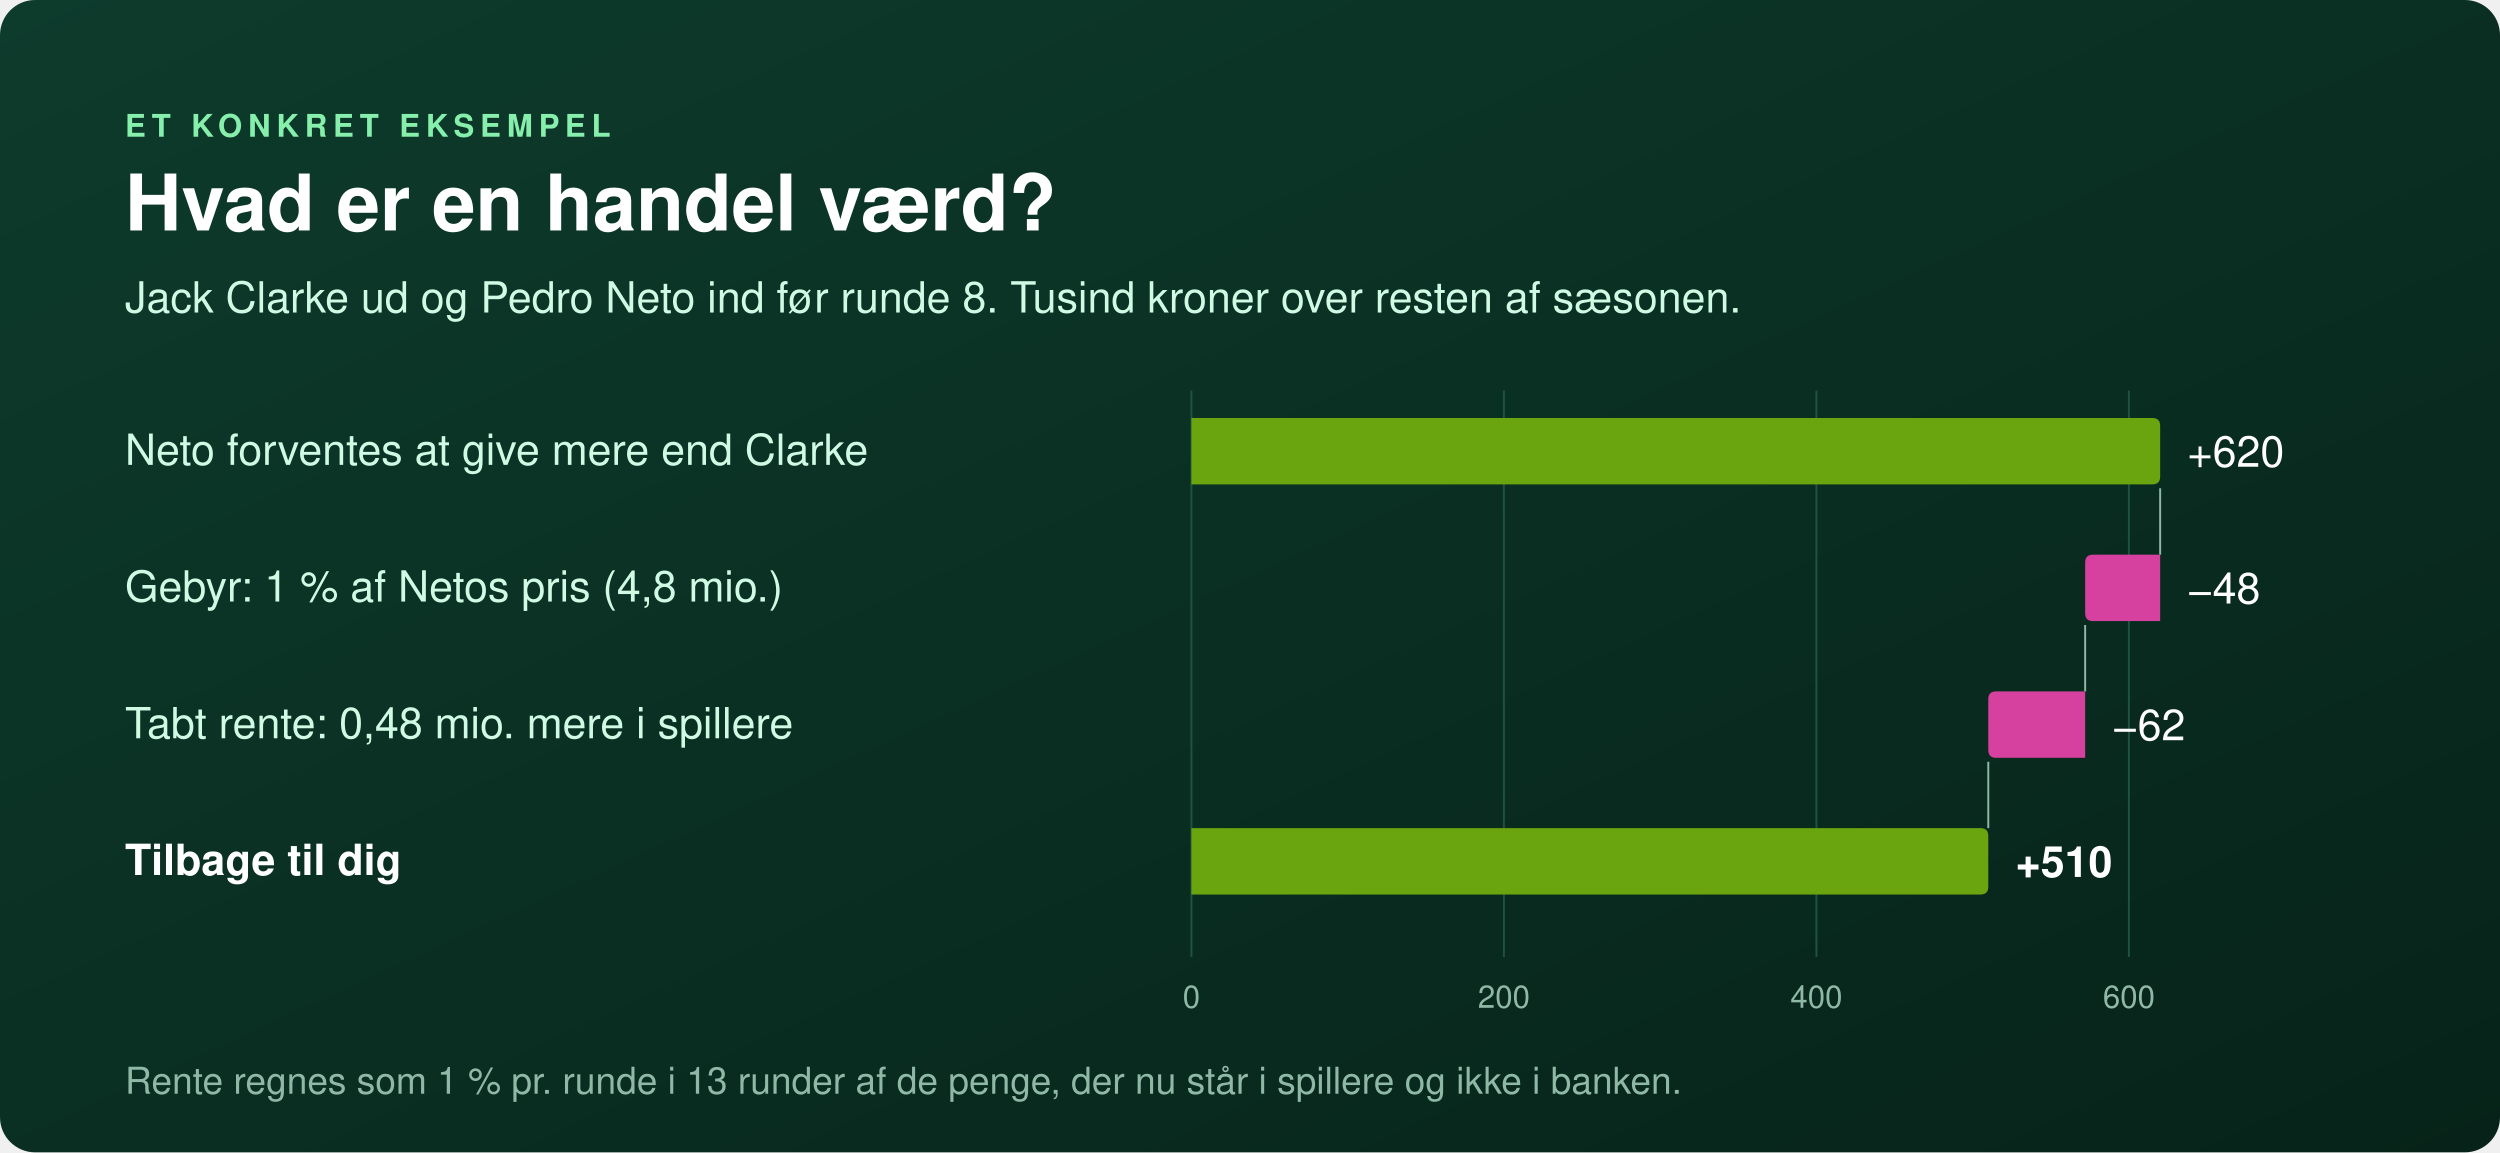
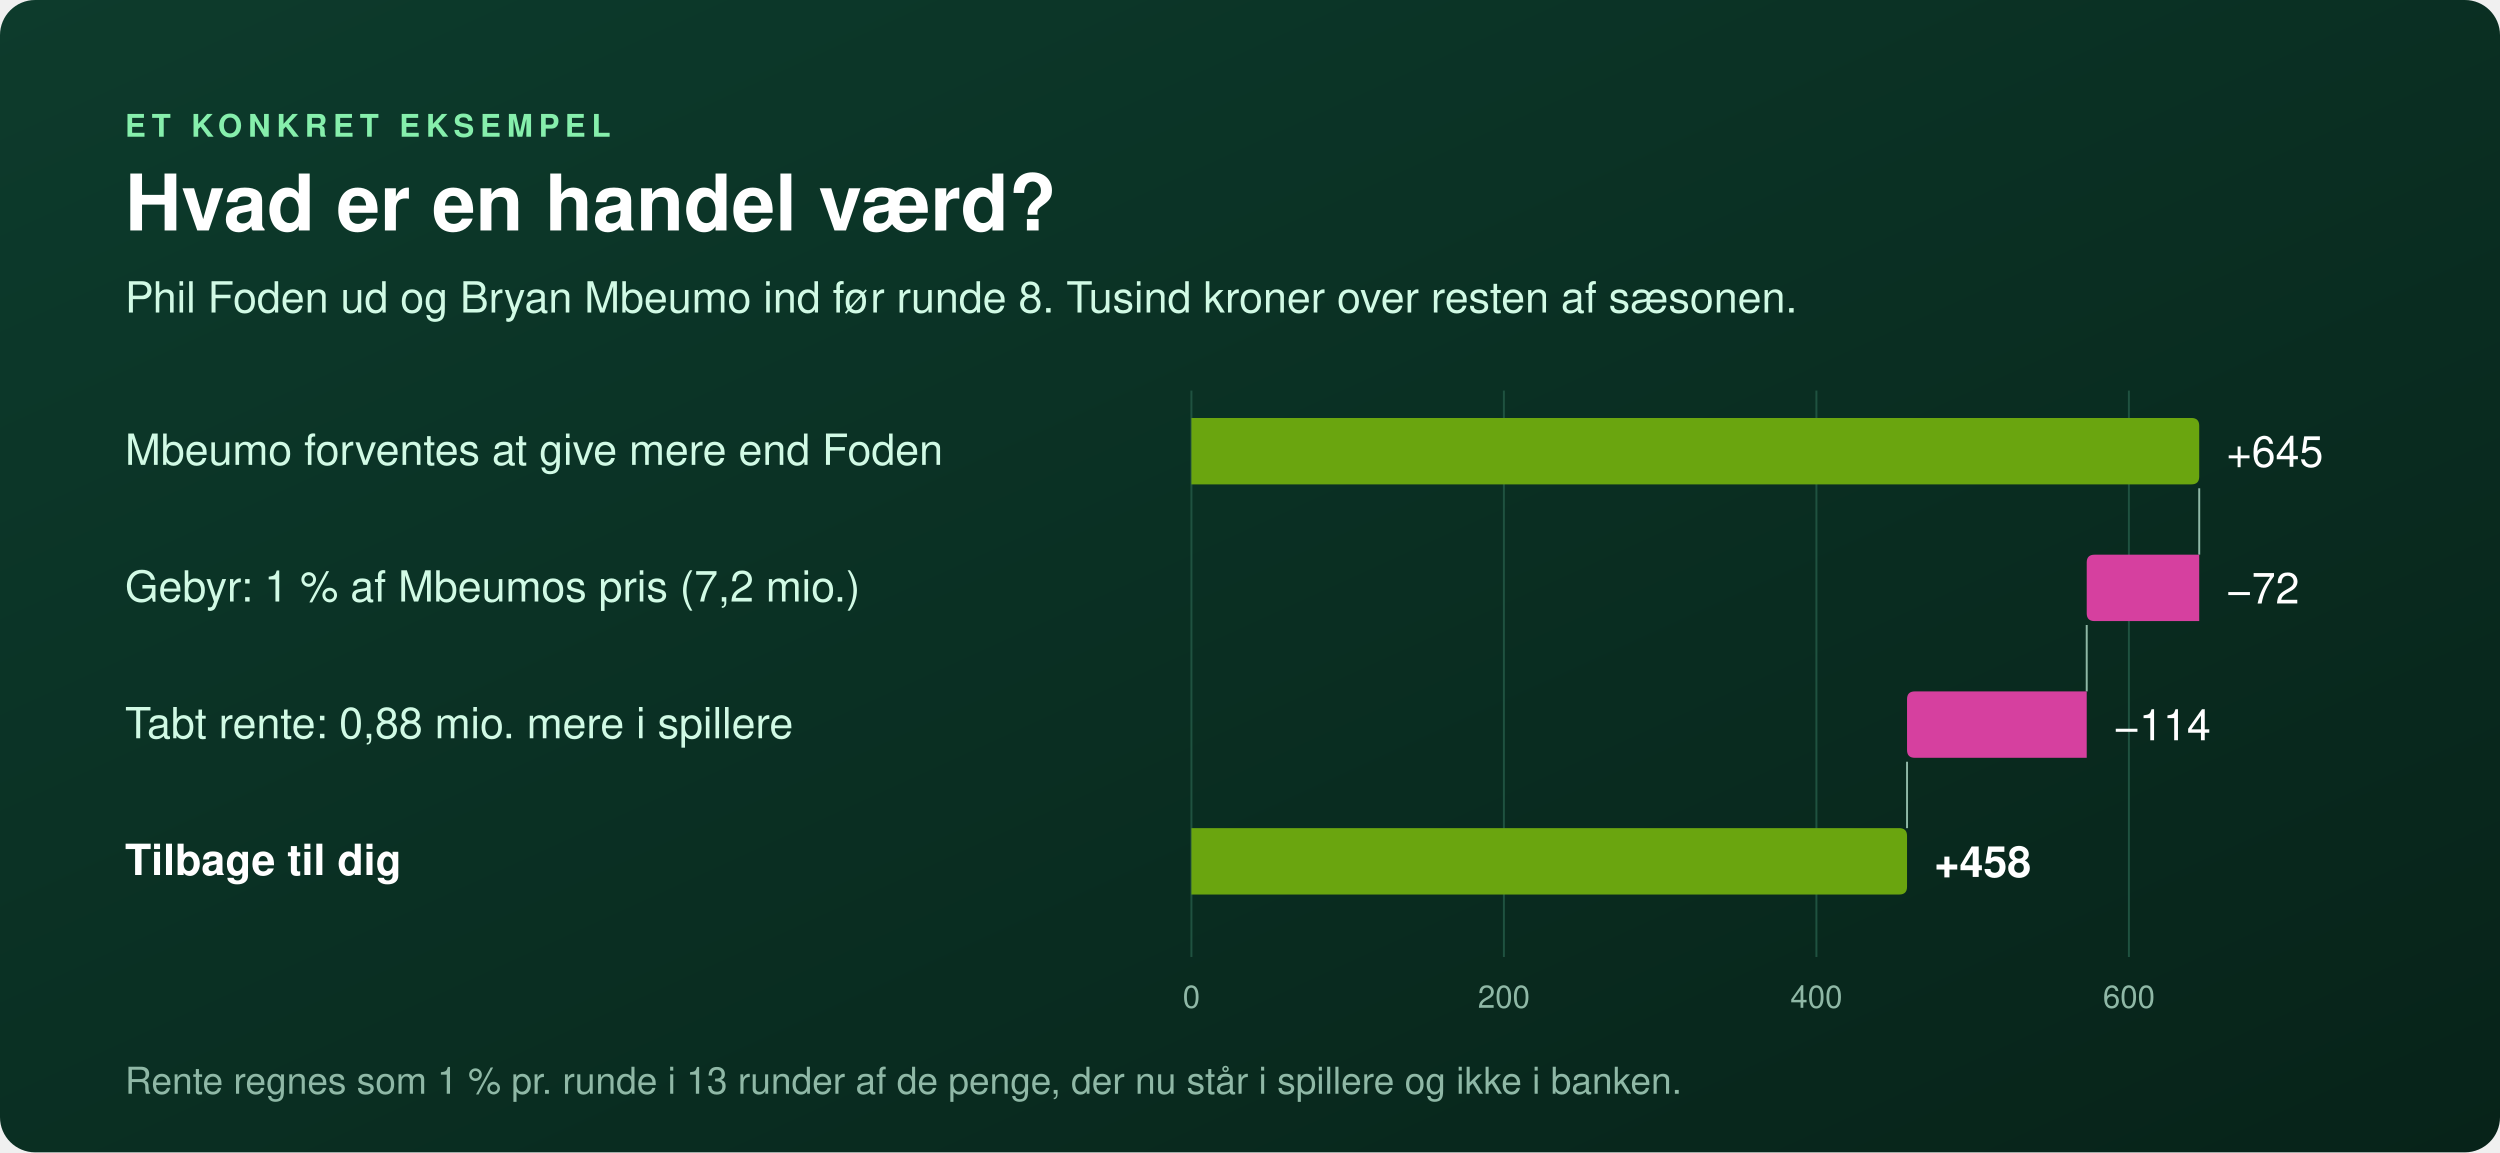
- <svg xmlns="http://www.w3.org/2000/svg" viewBox="0 0 1280 590" width="1280" height="590" role="img" aria-label="Clarke ud og Neto ind: +620 i forventet vækst, minus 48 i gebyr og 62 i tabt rente, giver +510 tusind kroner.">
+ <svg xmlns="http://www.w3.org/2000/svg" viewBox="0 0 1280 590" width="1280" height="590" role="img" aria-label="Foden ud og Mbeumo ind: +645 i forventet vækst, minus 72 i gebyr og 114 i tabt rente, giver +458 tusind kroner.">
  <defs>
    <linearGradient id="bg" x1="0" y1="0" x2="1" y2="1">
      <stop offset="0" stop-color="#0d3b2c" />
      <stop offset="1" stop-color="#072319" />
    </linearGradient>
    <clipPath id="k">
      <rect width="1280" height="590" rx="18" />
    </clipPath>
    <marker id="pil" viewBox="0 0 10 10" refX="8" refY="5" markerWidth="7" markerHeight="7" orient="auto-start-reverse">
      <path d="M0 0 L10 5 L0 10 z" fill="#8fb8a6" />
    </marker>
  </defs>
  <g clip-path="url(#k)" font-family="-apple-system, 'Segoe UI', Helvetica, Arial, sans-serif">
    <rect width="1280" height="590" fill="url(#bg)" />
    <text x="64" y="70" font-size="16" fill="#86efac" font-weight="600" text-anchor="start" letter-spacing="3">ET KONKRET EKSEMPEL</text>
    <text x="64" y="118" font-size="40" fill="#ffffff" font-weight="700" text-anchor="start">Hvad er en handel værd?</text>
-     <text x="64" y="160" font-size="22" fill="#d1fae5" font-weight="400" text-anchor="start">Jack Clarke ud og Pedro Neto ind før runde 8. Tusind kroner over resten af sæsonen.</text>
+     <text x="64" y="160" font-size="22" fill="#d1fae5" font-weight="400" text-anchor="start">Phil Foden ud og Bryan Mbeumo ind før runde 8. Tusind kroner over resten af sæsonen.</text>
    <line x1="610.0" y1="200" x2="610.0" y2="490" stroke="#1f5240" stroke-width="1" />
    <text x="610.0" y="516" font-size="16" fill="#8fb8a6" font-weight="400" text-anchor="middle">0</text>
    <line x1="770.0" y1="200" x2="770.0" y2="490" stroke="#1f5240" stroke-width="1" />
    <text x="770.0" y="516" font-size="16" fill="#8fb8a6" font-weight="400" text-anchor="middle">200</text>
    <line x1="930.0" y1="200" x2="930.0" y2="490" stroke="#1f5240" stroke-width="1" />
    <text x="930.0" y="516" font-size="16" fill="#8fb8a6" font-weight="400" text-anchor="middle">400</text>
    <line x1="1090.0" y1="200" x2="1090.0" y2="490" stroke="#1f5240" stroke-width="1" />
    <text x="1090.0" y="516" font-size="16" fill="#8fb8a6" font-weight="400" text-anchor="middle">600</text>
-     <text x="64" y="238" font-size="22" fill="#d1fae5" font-weight="400" text-anchor="start">Neto forventes at give mere end Clarke</text>
-     <path d="M610.0 214.0 H1102.0 Q1106.0 214.0 1106.0 218.0 V244.0 Q1106.0 248.0 1102.0 248.0 H610.0 Z" fill="#6aa50f" />
-     <text x="1120.0" y="239" font-size="22" fill="#ffffff" font-weight="400" text-anchor="start">+620</text>
-     <text x="64" y="308" font-size="22" fill="#d1fae5" font-weight="400" text-anchor="start">Gebyr: 1 % af Netos pris (4,8 mio.)</text>
-     <line x1="1106.0" y1="250" x2="1106.0" y2="284" stroke="#8fb8a6" stroke-width="1" />
-     <path d="M1106.0 284.0 H1106.0 V318.0 H1071.6 Q1067.6 318.0 1067.6 314.0 V288.0 Q1067.6 284.0 1071.6 284.0 Z" fill="#d6409f" />
-     <text x="1120.0" y="309" font-size="22" fill="#ffffff" font-weight="400" text-anchor="start">−48</text>
-     <text x="64" y="378" font-size="22" fill="#d1fae5" font-weight="400" text-anchor="start">Tabt rente: 0,48 mio. mere i spillere</text>
-     <line x1="1067.6" y1="320" x2="1067.6" y2="354" stroke="#8fb8a6" stroke-width="1" />
-     <path d="M1067.6 354.0 H1067.6 V388.0 H1022.0 Q1018.0 388.0 1018.0 384.0 V358.0 Q1018.0 354.0 1022.0 354.0 Z" fill="#d6409f" />
-     <text x="1081.6" y="379" font-size="22" fill="#ffffff" font-weight="400" text-anchor="start">−62</text>
+     <text x="64" y="238" font-size="22" fill="#d1fae5" font-weight="400" text-anchor="start">Mbeumo forventes at give mere end Foden</text>
+     <path d="M610.0 214.0 H1122.0 Q1126.0 214.0 1126.0 218.0 V244.0 Q1126.0 248.0 1122.0 248.0 H610.0 Z" fill="#6aa50f" />
+     <text x="1140.0" y="239" font-size="22" fill="#ffffff" font-weight="400" text-anchor="start">+645</text>
+     <text x="64" y="308" font-size="22" fill="#d1fae5" font-weight="400" text-anchor="start">Gebyr: 1 % af Mbeumos pris (7,2 mio.)</text>
+     <line x1="1126.0" y1="250" x2="1126.0" y2="284" stroke="#8fb8a6" stroke-width="1" />
+     <path d="M1126.0 284.0 H1126.0 V318.0 H1072.4 Q1068.4 318.0 1068.4 314.0 V288.0 Q1068.4 284.0 1072.4 284.0 Z" fill="#d6409f" />
+     <text x="1140.0" y="309" font-size="22" fill="#ffffff" font-weight="400" text-anchor="start">−72</text>
+     <text x="64" y="378" font-size="22" fill="#d1fae5" font-weight="400" text-anchor="start">Tabt rente: 0,88 mio. mere i spillere</text>
+     <line x1="1068.4" y1="320" x2="1068.4" y2="354" stroke="#8fb8a6" stroke-width="1" />
+     <path d="M1068.4 354.0 H1068.4 V388.0 H980.4 Q976.4 388.0 976.4 384.0 V358.0 Q976.4 354.0 980.4 354.0 Z" fill="#d6409f" />
+     <text x="1082.4" y="379" font-size="22" fill="#ffffff" font-weight="400" text-anchor="start">−114</text>
    <text x="64" y="448" font-size="22" fill="#ffffff" font-weight="700" text-anchor="start">Tilbage til dig</text>
-     <line x1="1018.0" y1="390" x2="1018.0" y2="424" stroke="#8fb8a6" stroke-width="1" />
-     <path d="M610.0 424.0 H1014.0 Q1018.0 424.0 1018.0 428.0 V454.0 Q1018.0 458.0 1014.0 458.0 H610.0 Z" fill="#6aa50f" />
-     <text x="1032.0" y="449" font-size="22" fill="#ffffff" font-weight="700" text-anchor="start">+510</text>
+     <line x1="976.4" y1="390" x2="976.4" y2="424" stroke="#8fb8a6" stroke-width="1" />
+     <path d="M610.0 424.0 H972.4 Q976.4 424.0 976.4 428.0 V454.0 Q976.4 458.0 972.4 458.0 H610.0 Z" fill="#6aa50f" />
+     <text x="990.4" y="449" font-size="22" fill="#ffffff" font-weight="700" text-anchor="start">+458</text>
    <text x="64" y="560" font-size="19" fill="#8fb8a6" font-weight="400" text-anchor="start">Rente regnes som 1 % pr. runde i 13 runder af de penge, der nu står i spillere og ikke i banken.</text>
  </g>
</svg>
